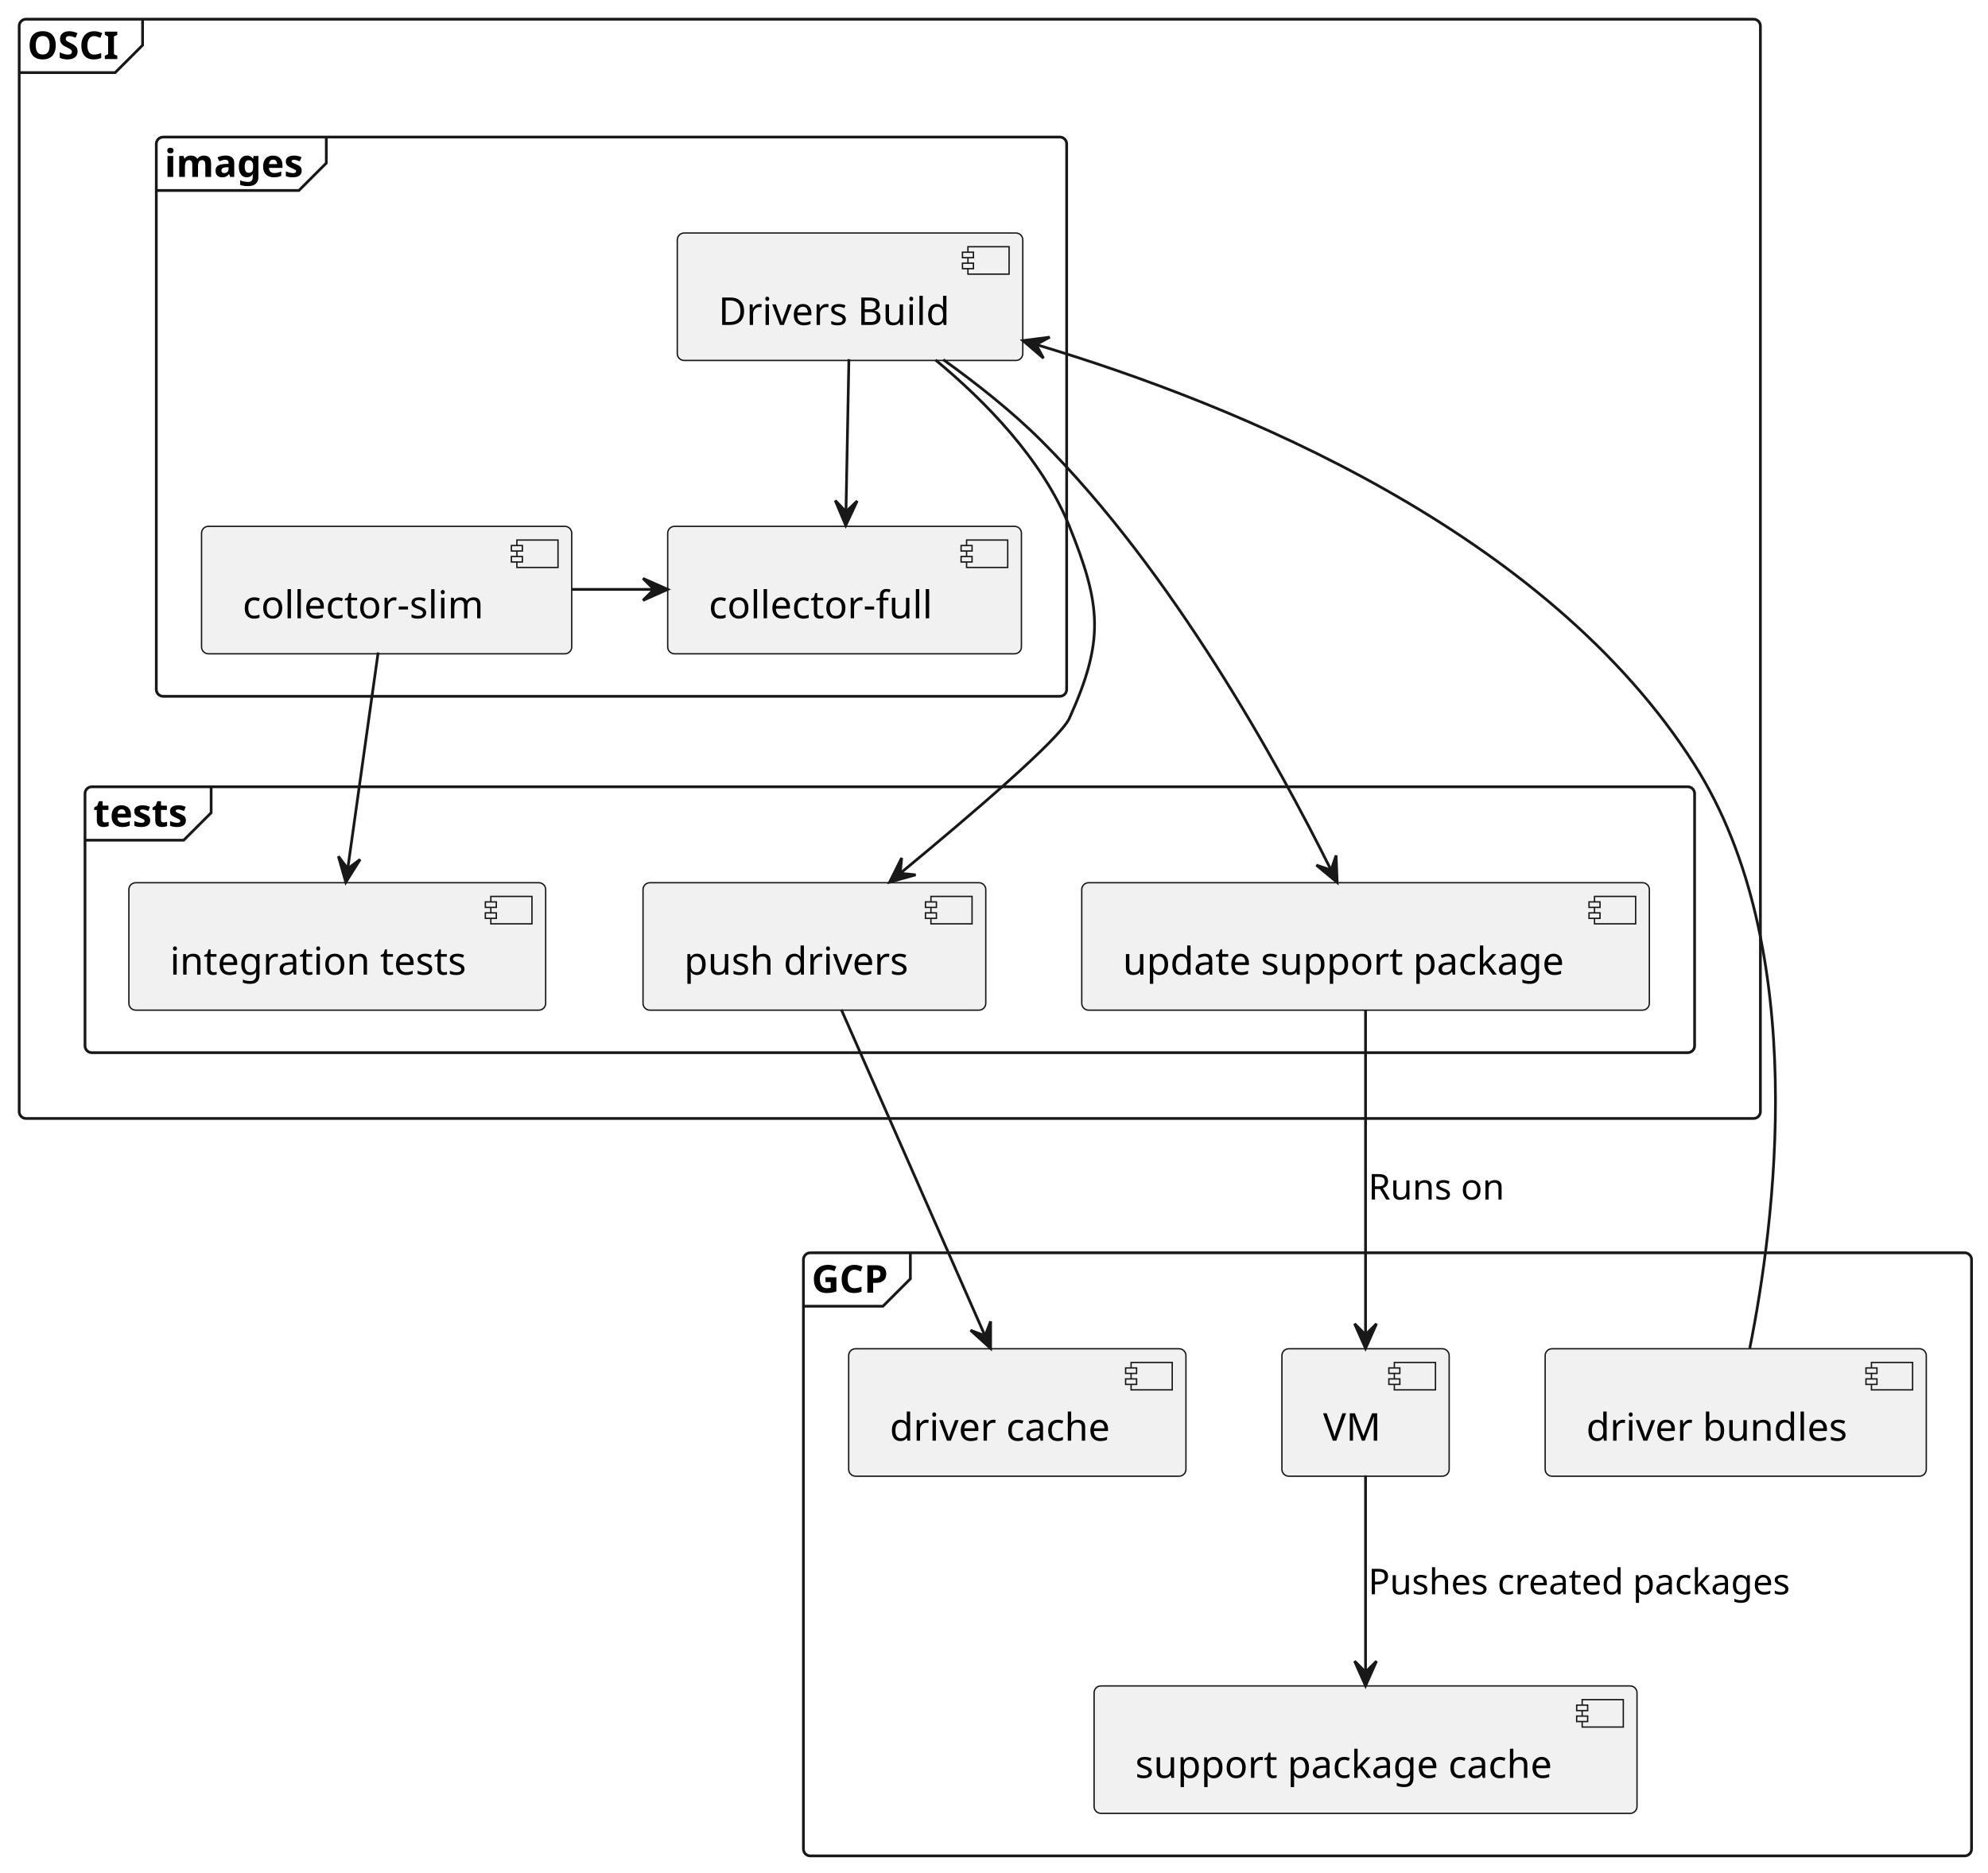
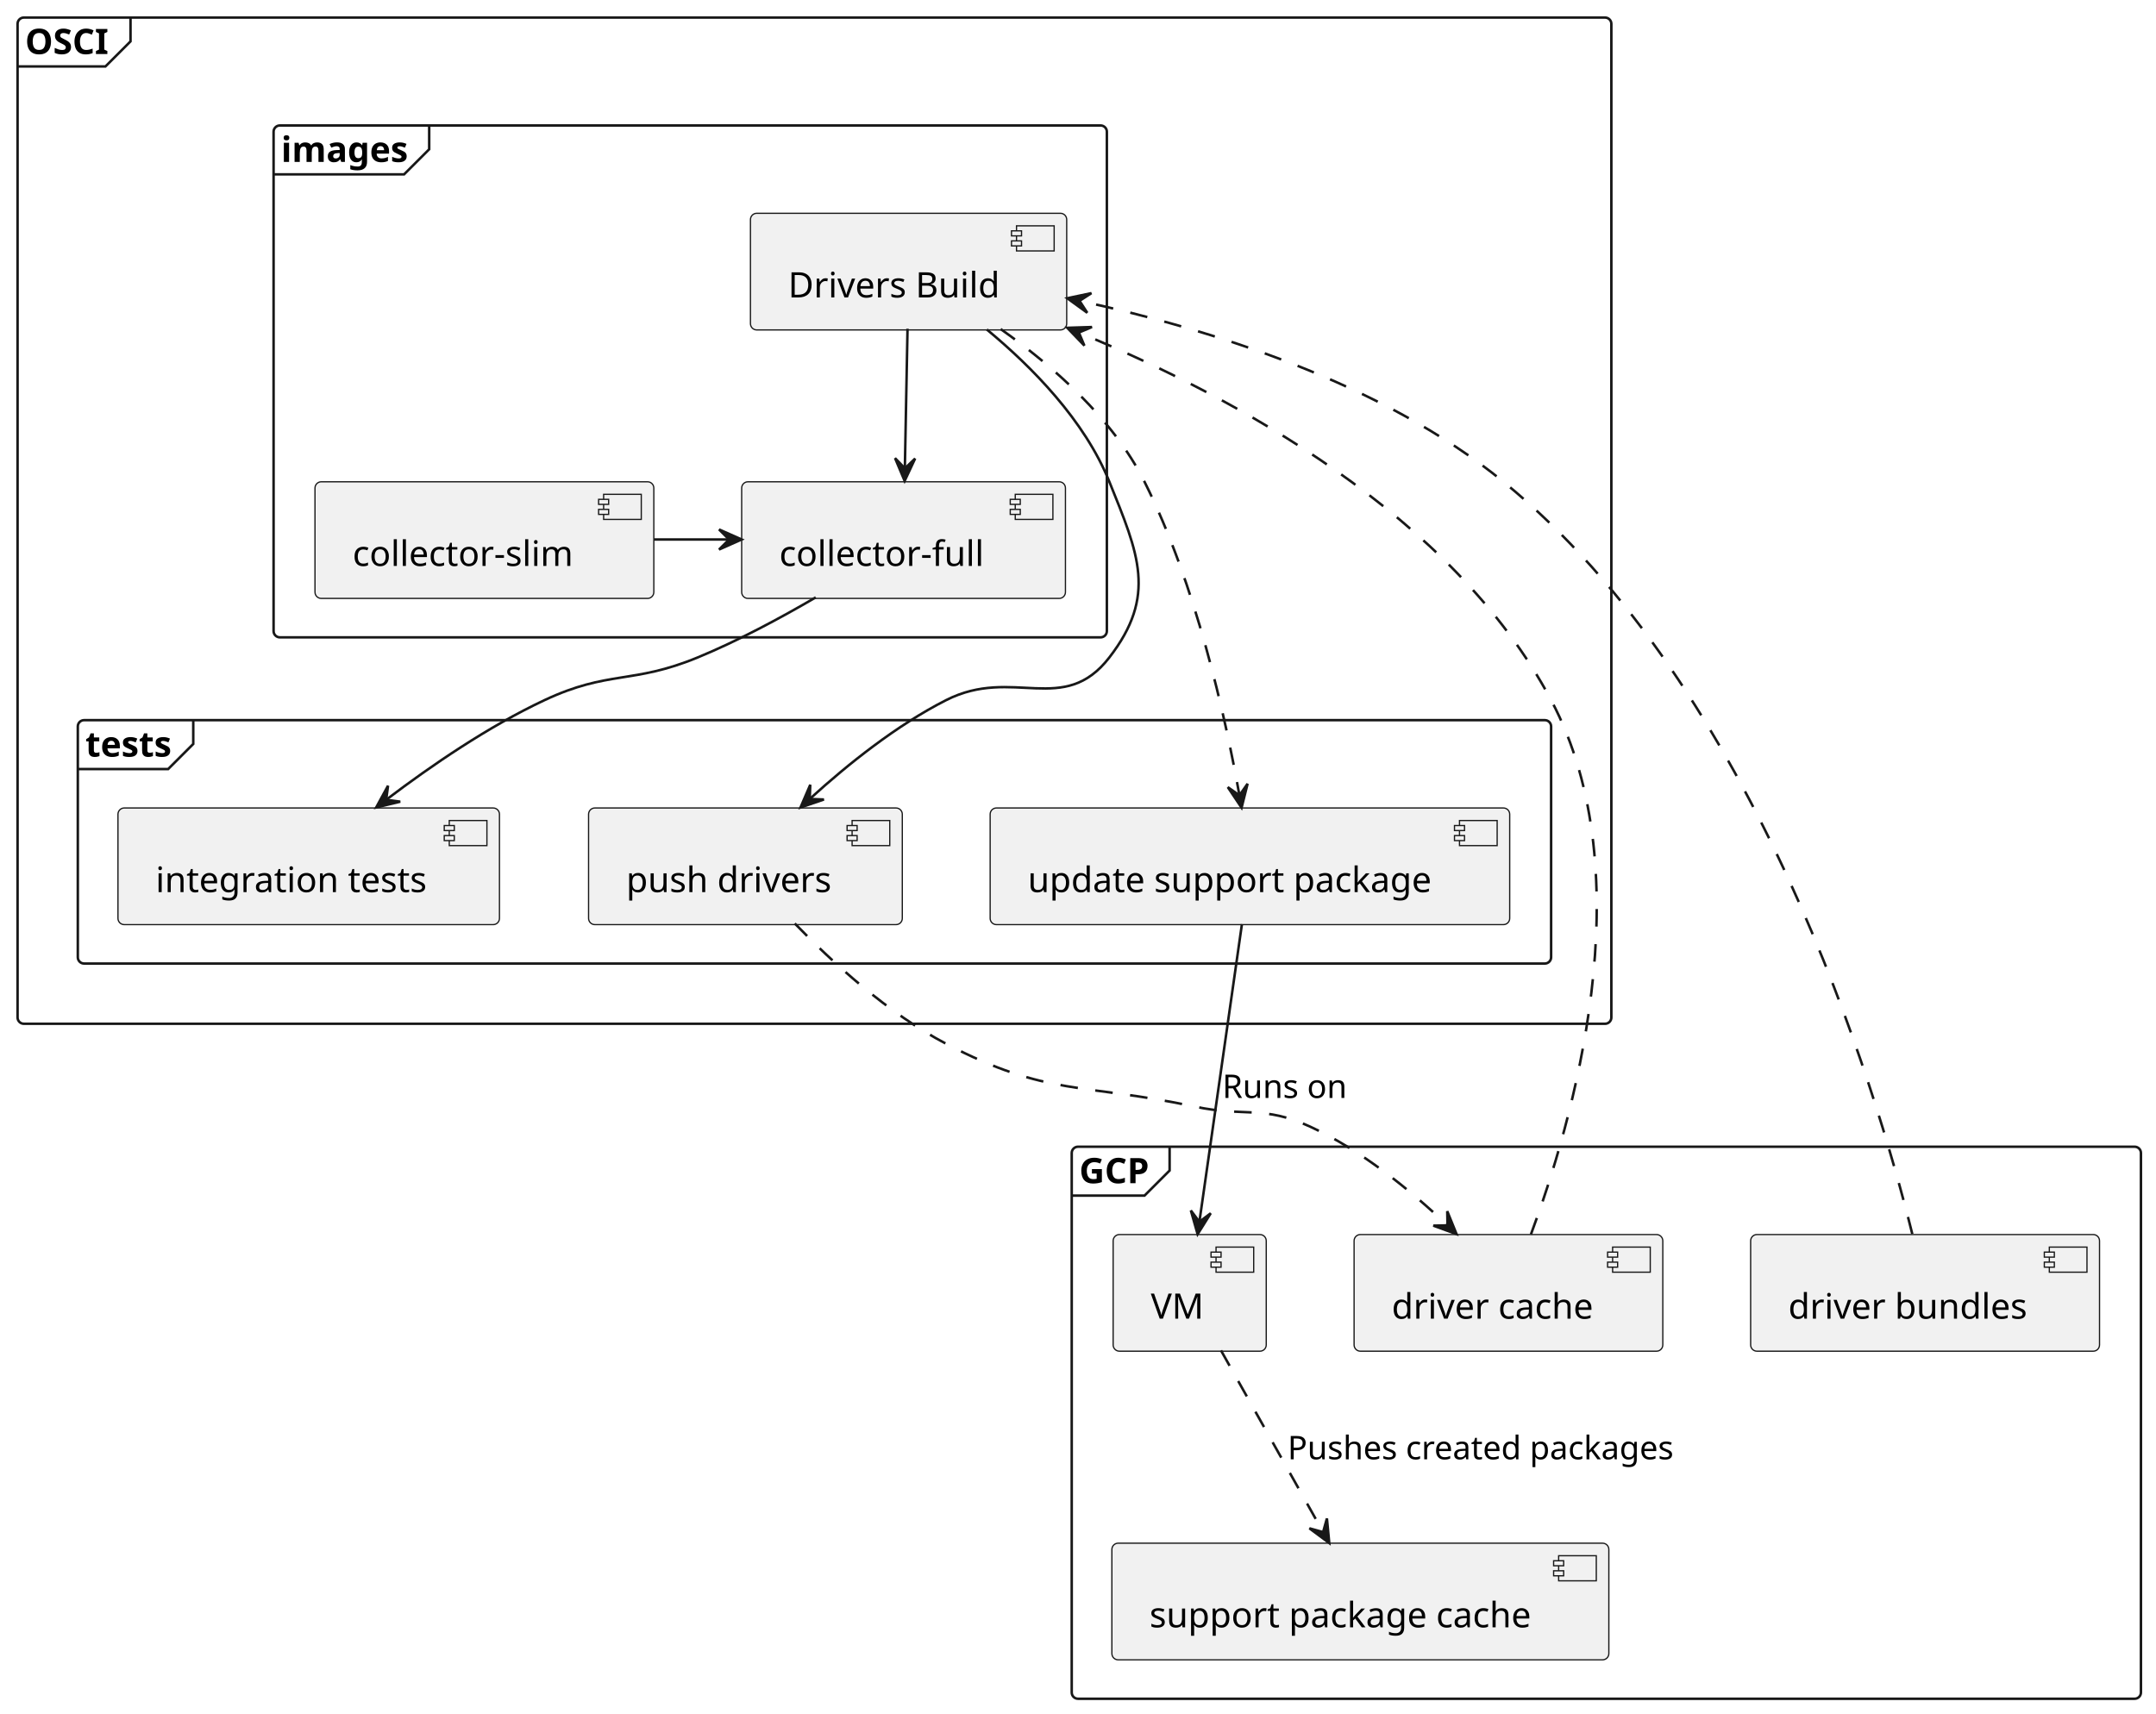
- <svg xmlns="http://www.w3.org/2000/svg" contentStyleType="text/css" height="683px" preserveAspectRatio="none" style="width:725px;height:683px;background:#FFFFFF;" version="1.1" viewBox="0 0 725 683" width="725px" zoomAndPan="magnify">
+ <svg xmlns="http://www.w3.org/2000/svg" contentStyleType="text/css" height="683px" preserveAspectRatio="none" style="width:859px;height:683px;background:#FFFFFF;" version="1.1" viewBox="0 0 859 683" width="859px" zoomAndPan="magnify">
  <defs />
  <g>
    <g id="cluster_GCP">
-       <rect fill="none" height="220" rx="2.5" ry="2.5" style="stroke:#181818;stroke-width:1.0;" width="426" x="293" y="457" />
-       <path d="M332,457 L332,466.488 L322,476.488 L293,476.488 " fill="none" style="stroke:#181818;stroke-width:1.0;" />
-       <text fill="#000000" font-family="sans-serif" font-size="14" font-weight="bold" lengthAdjust="spacing" textLength="29" x="296" y="471.535">GCP</text>
+       <rect fill="none" height="220" rx="2.5" ry="2.5" style="stroke:#181818;stroke-width:1.0;" width="426" x="427" y="457" />
+       <path d="M466,457 L466,466.488 L456,476.488 L427,476.488 " fill="none" style="stroke:#181818;stroke-width:1.0;" />
+       <text fill="#000000" font-family="sans-serif" font-size="14" font-weight="bold" lengthAdjust="spacing" textLength="29" x="430" y="471.535">GCP</text>
    </g>
    <g id="cluster_OSCI">
      <rect fill="none" height="401" rx="2.5" ry="2.5" style="stroke:#181818;stroke-width:1.0;" width="635" x="7" y="7" />
      <path d="M52,7 L52,16.488 L42,26.488 L7,26.488 " fill="none" style="stroke:#181818;stroke-width:1.0;" />
      <text fill="#000000" font-family="sans-serif" font-size="14" font-weight="bold" lengthAdjust="spacing" textLength="35" x="10" y="21.535">OSCI</text>
    </g>
    <g id="cluster_images">
-       <rect fill="none" height="204" rx="2.5" ry="2.5" style="stroke:#181818;stroke-width:1.0;" width="332" x="57" y="50" />
-       <path d="M119,50 L119,59.488 L109,69.488 L57,69.488 " fill="none" style="stroke:#181818;stroke-width:1.0;" />
-       <text fill="#000000" font-family="sans-serif" font-size="14" font-weight="bold" lengthAdjust="spacing" textLength="52" x="60" y="64.535">images</text>
+       <rect fill="none" height="204" rx="2.5" ry="2.5" style="stroke:#181818;stroke-width:1.0;" width="332" x="109" y="50" />
+       <path d="M171,50 L171,59.488 L161,69.488 L109,69.488 " fill="none" style="stroke:#181818;stroke-width:1.0;" />
+       <text fill="#000000" font-family="sans-serif" font-size="14" font-weight="bold" lengthAdjust="spacing" textLength="52" x="112" y="64.535">images</text>
    </g>
    <g id="cluster_tests">
      <rect fill="none" height="97" rx="2.5" ry="2.5" style="stroke:#181818;stroke-width:1.0;" width="587" x="31" y="287" />
      <path d="M77,287 L77,296.488 L67,306.488 L31,306.488 " fill="none" style="stroke:#181818;stroke-width:1.0;" />
      <text fill="#000000" font-family="sans-serif" font-size="14" font-weight="bold" lengthAdjust="spacing" textLength="36" x="34" y="301.535">tests</text>
    </g>
    <g id="elem_dcache">
-       <rect fill="#F1F1F1" height="46.488" rx="2.5" ry="2.5" style="stroke:#181818;stroke-width:0.5;" width="123" x="309.5" y="492" />
-       <rect fill="#F1F1F1" height="10" style="stroke:#181818;stroke-width:0.5;" width="15" x="412.5" y="497" />
-       <rect fill="#F1F1F1" height="2" style="stroke:#181818;stroke-width:0.5;" width="4" x="410.5" y="499" />
-       <rect fill="#F1F1F1" height="2" style="stroke:#181818;stroke-width:0.5;" width="4" x="410.5" y="503" />
-       <text fill="#000000" font-family="sans-serif" font-size="14" lengthAdjust="spacing" textLength="83" x="324.5" y="525.535">driver cache</text>
+       <rect fill="#F1F1F1" height="46.488" rx="2.5" ry="2.5" style="stroke:#181818;stroke-width:0.5;" width="123" x="539.5" y="492" />
+       <rect fill="#F1F1F1" height="10" style="stroke:#181818;stroke-width:0.5;" width="15" x="642.5" y="497" />
+       <rect fill="#F1F1F1" height="2" style="stroke:#181818;stroke-width:0.5;" width="4" x="640.5" y="499" />
+       <rect fill="#F1F1F1" height="2" style="stroke:#181818;stroke-width:0.5;" width="4" x="640.5" y="503" />
+       <text fill="#000000" font-family="sans-serif" font-size="14" lengthAdjust="spacing" textLength="83" x="554.5" y="525.535">driver cache</text>
    </g>
    <g id="elem_dbundles">
-       <rect fill="#F1F1F1" height="46.488" rx="2.5" ry="2.5" style="stroke:#181818;stroke-width:0.5;" width="139" x="563.5" y="492" />
-       <rect fill="#F1F1F1" height="10" style="stroke:#181818;stroke-width:0.5;" width="15" x="682.5" y="497" />
-       <rect fill="#F1F1F1" height="2" style="stroke:#181818;stroke-width:0.5;" width="4" x="680.5" y="499" />
-       <rect fill="#F1F1F1" height="2" style="stroke:#181818;stroke-width:0.5;" width="4" x="680.5" y="503" />
-       <text fill="#000000" font-family="sans-serif" font-size="14" lengthAdjust="spacing" textLength="99" x="578.5" y="525.535">driver bundles</text>
+       <rect fill="#F1F1F1" height="46.488" rx="2.5" ry="2.5" style="stroke:#181818;stroke-width:0.5;" width="139" x="697.5" y="492" />
+       <rect fill="#F1F1F1" height="10" style="stroke:#181818;stroke-width:0.5;" width="15" x="816.5" y="497" />
+       <rect fill="#F1F1F1" height="2" style="stroke:#181818;stroke-width:0.5;" width="4" x="814.5" y="499" />
+       <rect fill="#F1F1F1" height="2" style="stroke:#181818;stroke-width:0.5;" width="4" x="814.5" y="503" />
+       <text fill="#000000" font-family="sans-serif" font-size="14" lengthAdjust="spacing" textLength="99" x="712.5" y="525.535">driver bundles</text>
    </g>
    <g id="elem_VM">
-       <rect fill="#F1F1F1" height="46.488" rx="2.5" ry="2.5" style="stroke:#181818;stroke-width:0.5;" width="61" x="467.5" y="492" />
-       <rect fill="#F1F1F1" height="10" style="stroke:#181818;stroke-width:0.5;" width="15" x="508.5" y="497" />
-       <rect fill="#F1F1F1" height="2" style="stroke:#181818;stroke-width:0.5;" width="4" x="506.5" y="499" />
-       <rect fill="#F1F1F1" height="2" style="stroke:#181818;stroke-width:0.5;" width="4" x="506.5" y="503" />
-       <text fill="#000000" font-family="sans-serif" font-size="14" lengthAdjust="spacing" textLength="21" x="482.5" y="525.535">VM</text>
+       <rect fill="#F1F1F1" height="46.488" rx="2.5" ry="2.5" style="stroke:#181818;stroke-width:0.5;" width="61" x="443.5" y="492" />
+       <rect fill="#F1F1F1" height="10" style="stroke:#181818;stroke-width:0.5;" width="15" x="484.5" y="497" />
+       <rect fill="#F1F1F1" height="2" style="stroke:#181818;stroke-width:0.5;" width="4" x="482.5" y="499" />
+       <rect fill="#F1F1F1" height="2" style="stroke:#181818;stroke-width:0.5;" width="4" x="482.5" y="503" />
+       <text fill="#000000" font-family="sans-serif" font-size="14" lengthAdjust="spacing" textLength="21" x="458.5" y="525.535">VM</text>
    </g>
    <g id="elem_supacache">
-       <rect fill="#F1F1F1" height="46.488" rx="2.5" ry="2.5" style="stroke:#181818;stroke-width:0.5;" width="198" x="399" y="615" />
-       <rect fill="#F1F1F1" height="10" style="stroke:#181818;stroke-width:0.5;" width="15" x="577" y="620" />
-       <rect fill="#F1F1F1" height="2" style="stroke:#181818;stroke-width:0.5;" width="4" x="575" y="622" />
-       <rect fill="#F1F1F1" height="2" style="stroke:#181818;stroke-width:0.5;" width="4" x="575" y="626" />
-       <text fill="#000000" font-family="sans-serif" font-size="14" lengthAdjust="spacing" textLength="158" x="414" y="648.535">support package cache</text>
+       <rect fill="#F1F1F1" height="46.488" rx="2.5" ry="2.5" style="stroke:#181818;stroke-width:0.5;" width="198" x="443" y="615" />
+       <rect fill="#F1F1F1" height="10" style="stroke:#181818;stroke-width:0.5;" width="15" x="621" y="620" />
+       <rect fill="#F1F1F1" height="2" style="stroke:#181818;stroke-width:0.5;" width="4" x="619" y="622" />
+       <rect fill="#F1F1F1" height="2" style="stroke:#181818;stroke-width:0.5;" width="4" x="619" y="626" />
+       <text fill="#000000" font-family="sans-serif" font-size="14" lengthAdjust="spacing" textLength="158" x="458" y="648.535">support package cache</text>
    </g>
    <g id="elem_dbuild">
-       <rect fill="#F1F1F1" height="46.488" rx="2.5" ry="2.5" style="stroke:#181818;stroke-width:0.5;" width="126" x="247" y="85" />
-       <rect fill="#F1F1F1" height="10" style="stroke:#181818;stroke-width:0.5;" width="15" x="353" y="90" />
-       <rect fill="#F1F1F1" height="2" style="stroke:#181818;stroke-width:0.5;" width="4" x="351" y="92" />
-       <rect fill="#F1F1F1" height="2" style="stroke:#181818;stroke-width:0.5;" width="4" x="351" y="96" />
-       <text fill="#000000" font-family="sans-serif" font-size="14" lengthAdjust="spacing" textLength="86" x="262" y="118.535">Drivers Build</text>
+       <rect fill="#F1F1F1" height="46.488" rx="2.5" ry="2.5" style="stroke:#181818;stroke-width:0.5;" width="126" x="299" y="85" />
+       <rect fill="#F1F1F1" height="10" style="stroke:#181818;stroke-width:0.5;" width="15" x="405" y="90" />
+       <rect fill="#F1F1F1" height="2" style="stroke:#181818;stroke-width:0.5;" width="4" x="403" y="92" />
+       <rect fill="#F1F1F1" height="2" style="stroke:#181818;stroke-width:0.5;" width="4" x="403" y="96" />
+       <text fill="#000000" font-family="sans-serif" font-size="14" lengthAdjust="spacing" textLength="86" x="314" y="118.535">Drivers Build</text>
    </g>
    <g id="elem_collector-slim">
-       <rect fill="#F1F1F1" height="46.488" rx="2.5" ry="2.5" style="stroke:#181818;stroke-width:0.5;" width="135" x="73.5" y="192" />
-       <rect fill="#F1F1F1" height="10" style="stroke:#181818;stroke-width:0.5;" width="15" x="188.5" y="197" />
-       <rect fill="#F1F1F1" height="2" style="stroke:#181818;stroke-width:0.5;" width="4" x="186.5" y="199" />
-       <rect fill="#F1F1F1" height="2" style="stroke:#181818;stroke-width:0.5;" width="4" x="186.5" y="203" />
-       <text fill="#000000" font-family="sans-serif" font-size="14" lengthAdjust="spacing" textLength="95" x="88.5" y="225.535">collector-slim</text>
+       <rect fill="#F1F1F1" height="46.488" rx="2.5" ry="2.5" style="stroke:#181818;stroke-width:0.5;" width="135" x="125.5" y="192" />
+       <rect fill="#F1F1F1" height="10" style="stroke:#181818;stroke-width:0.5;" width="15" x="240.5" y="197" />
+       <rect fill="#F1F1F1" height="2" style="stroke:#181818;stroke-width:0.5;" width="4" x="238.5" y="199" />
+       <rect fill="#F1F1F1" height="2" style="stroke:#181818;stroke-width:0.5;" width="4" x="238.5" y="203" />
+       <text fill="#000000" font-family="sans-serif" font-size="14" lengthAdjust="spacing" textLength="95" x="140.5" y="225.535">collector-slim</text>
    </g>
    <g id="elem_collector-full">
-       <rect fill="#F1F1F1" height="46.488" rx="2.5" ry="2.5" style="stroke:#181818;stroke-width:0.5;" width="129" x="243.5" y="192" />
-       <rect fill="#F1F1F1" height="10" style="stroke:#181818;stroke-width:0.5;" width="15" x="352.5" y="197" />
-       <rect fill="#F1F1F1" height="2" style="stroke:#181818;stroke-width:0.5;" width="4" x="350.5" y="199" />
-       <rect fill="#F1F1F1" height="2" style="stroke:#181818;stroke-width:0.5;" width="4" x="350.5" y="203" />
-       <text fill="#000000" font-family="sans-serif" font-size="14" lengthAdjust="spacing" textLength="89" x="258.5" y="225.535">collector-full</text>
+       <rect fill="#F1F1F1" height="46.488" rx="2.5" ry="2.5" style="stroke:#181818;stroke-width:0.5;" width="129" x="295.5" y="192" />
+       <rect fill="#F1F1F1" height="10" style="stroke:#181818;stroke-width:0.5;" width="15" x="404.5" y="197" />
+       <rect fill="#F1F1F1" height="2" style="stroke:#181818;stroke-width:0.5;" width="4" x="402.5" y="199" />
+       <rect fill="#F1F1F1" height="2" style="stroke:#181818;stroke-width:0.5;" width="4" x="402.5" y="203" />
+       <text fill="#000000" font-family="sans-serif" font-size="14" lengthAdjust="spacing" textLength="89" x="310.5" y="225.535">collector-full</text>
    </g>
    <g id="elem_its">
      <rect fill="#F1F1F1" height="46.488" rx="2.5" ry="2.5" style="stroke:#181818;stroke-width:0.5;" width="152" x="47" y="322" />
      <rect fill="#F1F1F1" height="10" style="stroke:#181818;stroke-width:0.5;" width="15" x="179" y="327" />
      <rect fill="#F1F1F1" height="2" style="stroke:#181818;stroke-width:0.5;" width="4" x="177" y="329" />
      <rect fill="#F1F1F1" height="2" style="stroke:#181818;stroke-width:0.5;" width="4" x="177" y="333" />
      <text fill="#000000" font-family="sans-serif" font-size="14" lengthAdjust="spacing" textLength="112" x="62" y="355.535">integration tests</text>
    </g>
    <g id="elem_dpush">
      <rect fill="#F1F1F1" height="46.488" rx="2.5" ry="2.5" style="stroke:#181818;stroke-width:0.5;" width="125" x="234.5" y="322" />
      <rect fill="#F1F1F1" height="10" style="stroke:#181818;stroke-width:0.5;" width="15" x="339.5" y="327" />
      <rect fill="#F1F1F1" height="2" style="stroke:#181818;stroke-width:0.5;" width="4" x="337.5" y="329" />
      <rect fill="#F1F1F1" height="2" style="stroke:#181818;stroke-width:0.5;" width="4" x="337.5" y="333" />
      <text fill="#000000" font-family="sans-serif" font-size="14" lengthAdjust="spacing" textLength="85" x="249.5" y="355.535">push drivers</text>
    </g>
    <g id="elem_updatesupa">
      <rect fill="#F1F1F1" height="46.488" rx="2.5" ry="2.5" style="stroke:#181818;stroke-width:0.5;" width="207" x="394.5" y="322" />
      <rect fill="#F1F1F1" height="10" style="stroke:#181818;stroke-width:0.5;" width="15" x="581.5" y="327" />
      <rect fill="#F1F1F1" height="2" style="stroke:#181818;stroke-width:0.5;" width="4" x="579.5" y="329" />
      <rect fill="#F1F1F1" height="2" style="stroke:#181818;stroke-width:0.5;" width="4" x="579.5" y="333" />
      <text fill="#000000" font-family="sans-serif" font-size="14" lengthAdjust="spacing" textLength="167" x="409.5" y="355.535">update support package</text>
    </g>
    <g id="link_VM_supacache">
-       <path d="M498,538.19 C498,558.41 498,588.31 498,609.92 " fill="none" id="VM-to-supacache" style="stroke:#181818;stroke-width:1.0;" />
-       <polygon fill="#181818" points="498,614.95,502,605.95,498,609.95,494,605.95,498,614.95" style="stroke:#181818;stroke-width:1.0;" />
-       <text fill="#000000" font-family="sans-serif" font-size="13" lengthAdjust="spacing" textLength="157" x="499" y="581.568">Pushes created packages</text>
+       <path d="M486.47,538.19 C497.93,558.58 514.92,588.81 527.09,610.46 " fill="none" id="VM-to-supacache" style="stroke:#181818;stroke-width:1.0;stroke-dasharray:7.0,7.0;" />
+       <polygon fill="#181818" points="529.61,614.95,528.673,605.146,527.154,610.595,521.705,609.076,529.61,614.95" style="stroke:#181818;stroke-width:1.0;" />
+       <text fill="#000000" font-family="sans-serif" font-size="13" lengthAdjust="spacing" textLength="157" x="513" y="581.568">Pushes created packages</text>
    </g>
    <g id="link_dbundles_dbuild">
-       <path d="M638.12,491.8 C647.05,447.44 660.69,346.33 618,279 C563.94,193.74 451.3,147.71 378.25,125.8 " fill="none" id="dbundles-to-dbuild" style="stroke:#181818;stroke-width:1.0;" />
-       <polygon fill="#181818" points="373.06,124.26,380.545,130.661,377.852,125.686,382.827,122.993,373.06,124.26" style="stroke:#181818;stroke-width:1.0;" />
+       <path d="M761.9,491.77 C747.33,433.35 699.88,274.32 599,192 C550.34,152.3 481.4,130.99 430.41,119.96 " fill="none" id="dbundles-to-dbuild" style="stroke:#181818;stroke-width:1.0;stroke-dasharray:7.0,7.0;" />
+       <polygon fill="#181818" points="425.22,118.86,433.19,124.646,430.111,119.901,434.856,116.821,425.22,118.86" style="stroke:#181818;stroke-width:1.0;" />
    </g>
    <g id="link_collector-slim_collector-full">
-       <path d="M208.52,215 C218.45,215 228.37,215 238.3,215 " fill="none" id="collector-slim-to-collector-full" style="stroke:#181818;stroke-width:1.0;" />
-       <polygon fill="#181818" points="243.49,215,234.49,211,238.49,215,234.49,219,243.49,215" style="stroke:#181818;stroke-width:1.0;" />
+       <path d="M260.52,215 C270.45,215 280.37,215 290.3,215 " fill="none" id="collector-slim-to-collector-full" style="stroke:#181818;stroke-width:1.0;" />
+       <polygon fill="#181818" points="295.49,215,286.49,211,290.49,215,286.49,219,295.49,215" style="stroke:#181818;stroke-width:1.0;" />
    </g>
    <g id="link_dbuild_collector-full">
-       <path d="M309.58,131.01 C309.27,147.14 308.85,169.15 308.52,186.45 " fill="none" id="dbuild-to-collector-full" style="stroke:#181818;stroke-width:1.0;" />
-       <polygon fill="#181818" points="308.43,191.66,312.609,182.742,308.53,186.661,304.611,182.582,308.43,191.66" style="stroke:#181818;stroke-width:1.0;" />
+       <path d="M361.58,131.01 C361.27,147.14 360.85,169.15 360.52,186.45 " fill="none" id="dbuild-to-collector-full" style="stroke:#181818;stroke-width:1.0;" />
+       <polygon fill="#181818" points="360.43,191.66,364.609,182.742,360.53,186.661,356.611,182.582,360.43,191.66" style="stroke:#181818;stroke-width:1.0;" />
    </g>
-     <g id="link_collector-slim_its">
-       <path d="M137.91,238 C134.84,259.8 130.14,293.23 126.84,316.71 " fill="none" id="collector-slim-to-its" style="stroke:#181818;stroke-width:1.0;" />
-       <polygon fill="#181818" points="126.11,321.85,131.333,313.5,126.811,316.899,123.412,312.378,126.11,321.85" style="stroke:#181818;stroke-width:1.0;" />
+     <g id="link_collector-full_its">
+       <path d="M325.01,238.07 C310.8,246.38 293.99,255.4 278,262 C251.99,272.74 242.48,267.05 217,279 C194.64,289.48 171.81,305.13 154.24,318.45 " fill="none" id="collector-full-to-its" style="stroke:#181818;stroke-width:1.0;" />
+       <polygon fill="#181818" points="149.89,321.78,159.467,319.481,153.859,318.739,154.601,313.131,149.89,321.78" style="stroke:#181818;stroke-width:1.0;" />
    </g>
    <g id="link_dbuild_dpush">
-       <path d="M341.17,131.31 C359.15,146.2 380.12,167.5 390,192 C401.64,220.85 402.8,233.64 390,262 C386.62,269.5 354.13,297.26 328.49,318.43 " fill="none" id="dbuild-to-dpush" style="stroke:#181818;stroke-width:1.0;" />
-       <polygon fill="#181818" points="324.44,321.77,333.926,319.123,328.295,318.586,328.832,312.955,324.44,321.77" style="stroke:#181818;stroke-width:1.0;" />
+       <path d="M393.17,131.31 C411.15,146.2 432.12,167.5 442,192 C453.64,220.85 461.01,237.37 442,262 C423.75,285.64 403.64,265.5 377,279 C357.16,289.06 337.72,304.67 322.98,318.08 " fill="none" id="dbuild-to-dpush" style="stroke:#181818;stroke-width:1.0;" />
+       <polygon fill="#181818" points="318.94,321.8,328.261,318.62,322.608,318.403,322.825,312.75,318.94,321.8" style="stroke:#181818;stroke-width:1.0;" />
    </g>
    <g id="link_dpush_dcache">
-       <path d="M306.83,368.31 C320.35,399.02 344.68,454.25 359.18,487.18 " fill="none" id="dpush-to-dcache" style="stroke:#181818;stroke-width:1.0;" />
-       <polygon fill="#181818" points="361.25,491.87,361.267,482.021,359.227,487.297,353.951,485.258,361.25,491.87" style="stroke:#181818;stroke-width:1.0;" />
+       <path d="M316.66,368.04 C331.72,383.62 353.79,403.83 377,416 C417.19,437.08 431.61,431.55 476,441 C496.3,445.32 503.14,440.34 522,449 C542.36,458.35 561.84,474.26 576.36,488.01 " fill="none" id="dpush-to-dcache" style="stroke:#181818;stroke-width:1.0;stroke-dasharray:7.0,7.0;" />
+       <polygon fill="#181818" points="580.32,491.82,576.618,482.693,576.721,488.349,571.065,488.452,580.32,491.82" style="stroke:#181818;stroke-width:1.0;" />
+     </g>
+     <g id="link_dcache_dbuild">
+       <path d="M609.94,491.99 C626.14,448.4 655.36,349.25 618,279 C578.75,205.2 491.66,158.06 429.99,132.59 " fill="none" id="dcache-to-dbuild" style="stroke:#181818;stroke-width:1.0;stroke-dasharray:7.0,7.0;" />
+       <polygon fill="#181818" points="425.22,130.64,432.046,137.74,429.851,132.526,435.064,130.331,425.22,130.64" style="stroke:#181818;stroke-width:1.0;" />
    </g>
    <g id="link_dbuild_updatesupa">
-       <path d="M344.02,131.21 C356.02,139.81 369.19,150.18 380,161 C427.7,208.72 466.24,278.86 485.21,316.95 " fill="none" id="dbuild-to-updatesupa" style="stroke:#181818;stroke-width:1.0;" />
-       <polygon fill="#181818" points="487.65,321.89,487.253,312.049,485.437,317.406,480.079,315.59,487.65,321.89" style="stroke:#181818;stroke-width:1.0;" />
+       <path d="M398.69,131.14 C419.29,145.68 443.33,166.69 456,192 C476.51,232.96 488.15,285.31 493.76,316.66 " fill="none" id="dbuild-to-updatesupa" style="stroke:#181818;stroke-width:1.0;stroke-dasharray:7.0,7.0;" />
+       <polygon fill="#181818" points="494.67,321.89,497.069,312.338,493.813,316.964,489.187,313.709,494.67,321.89" style="stroke:#181818;stroke-width:1.0;" />
    </g>
    <g id="link_updatesupa_VM">
-       <path d="M498,368.31 C498,398.89 498,453.8 498,486.77 " fill="none" id="updatesupa-to-VM" style="stroke:#181818;stroke-width:1.0;" />
-       <polygon fill="#181818" points="498,491.87,502,482.87,498,486.87,494,482.87,498,491.87" style="stroke:#181818;stroke-width:1.0;" />
-       <text fill="#000000" font-family="sans-serif" font-size="13" lengthAdjust="spacing" textLength="51" x="499" y="437.568">Runs on</text>
+       <path d="M494.81,368.31 C490.44,398.89 482.6,453.8 477.89,486.77 " fill="none" id="updatesupa-to-VM" style="stroke:#181818;stroke-width:1.0;" />
+       <polygon fill="#181818" points="477.16,491.87,482.382,483.52,477.861,486.919,474.462,482.398,477.16,491.87" style="stroke:#181818;stroke-width:1.0;" />
+       <text fill="#000000" font-family="sans-serif" font-size="13" lengthAdjust="spacing" textLength="51" x="487" y="437.568">Runs on</text>
    </g>
  </g>
</svg>
